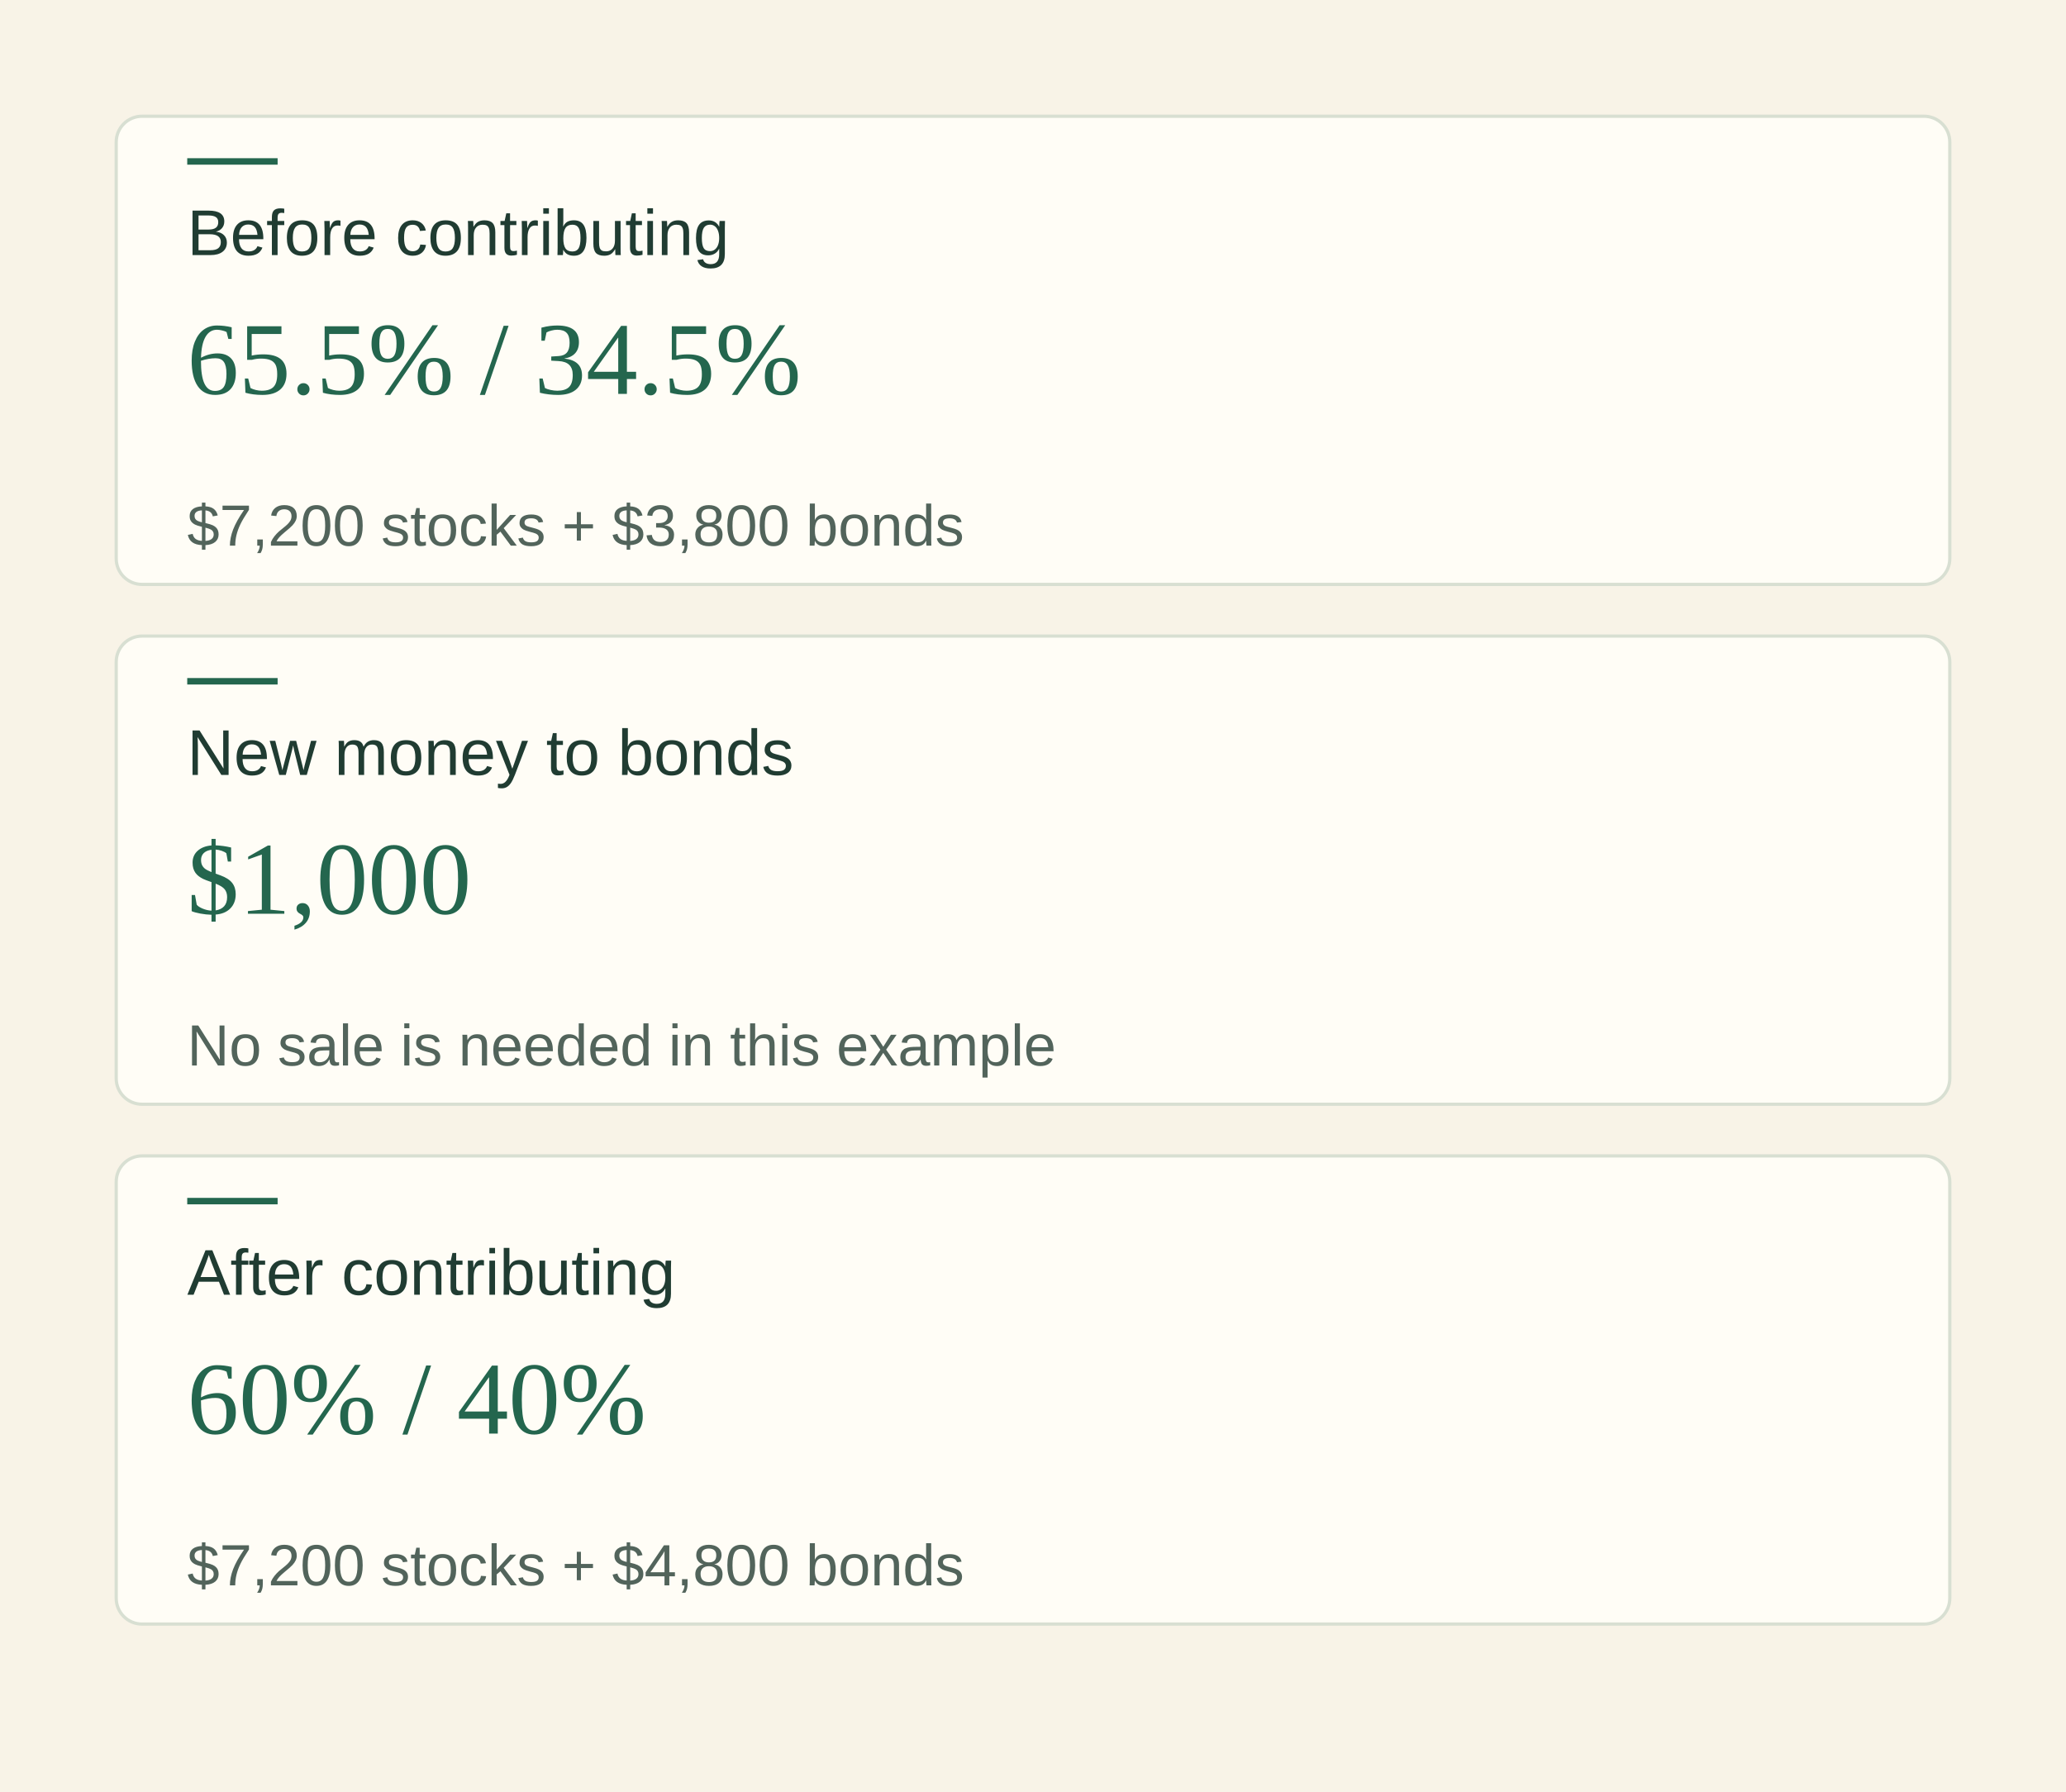
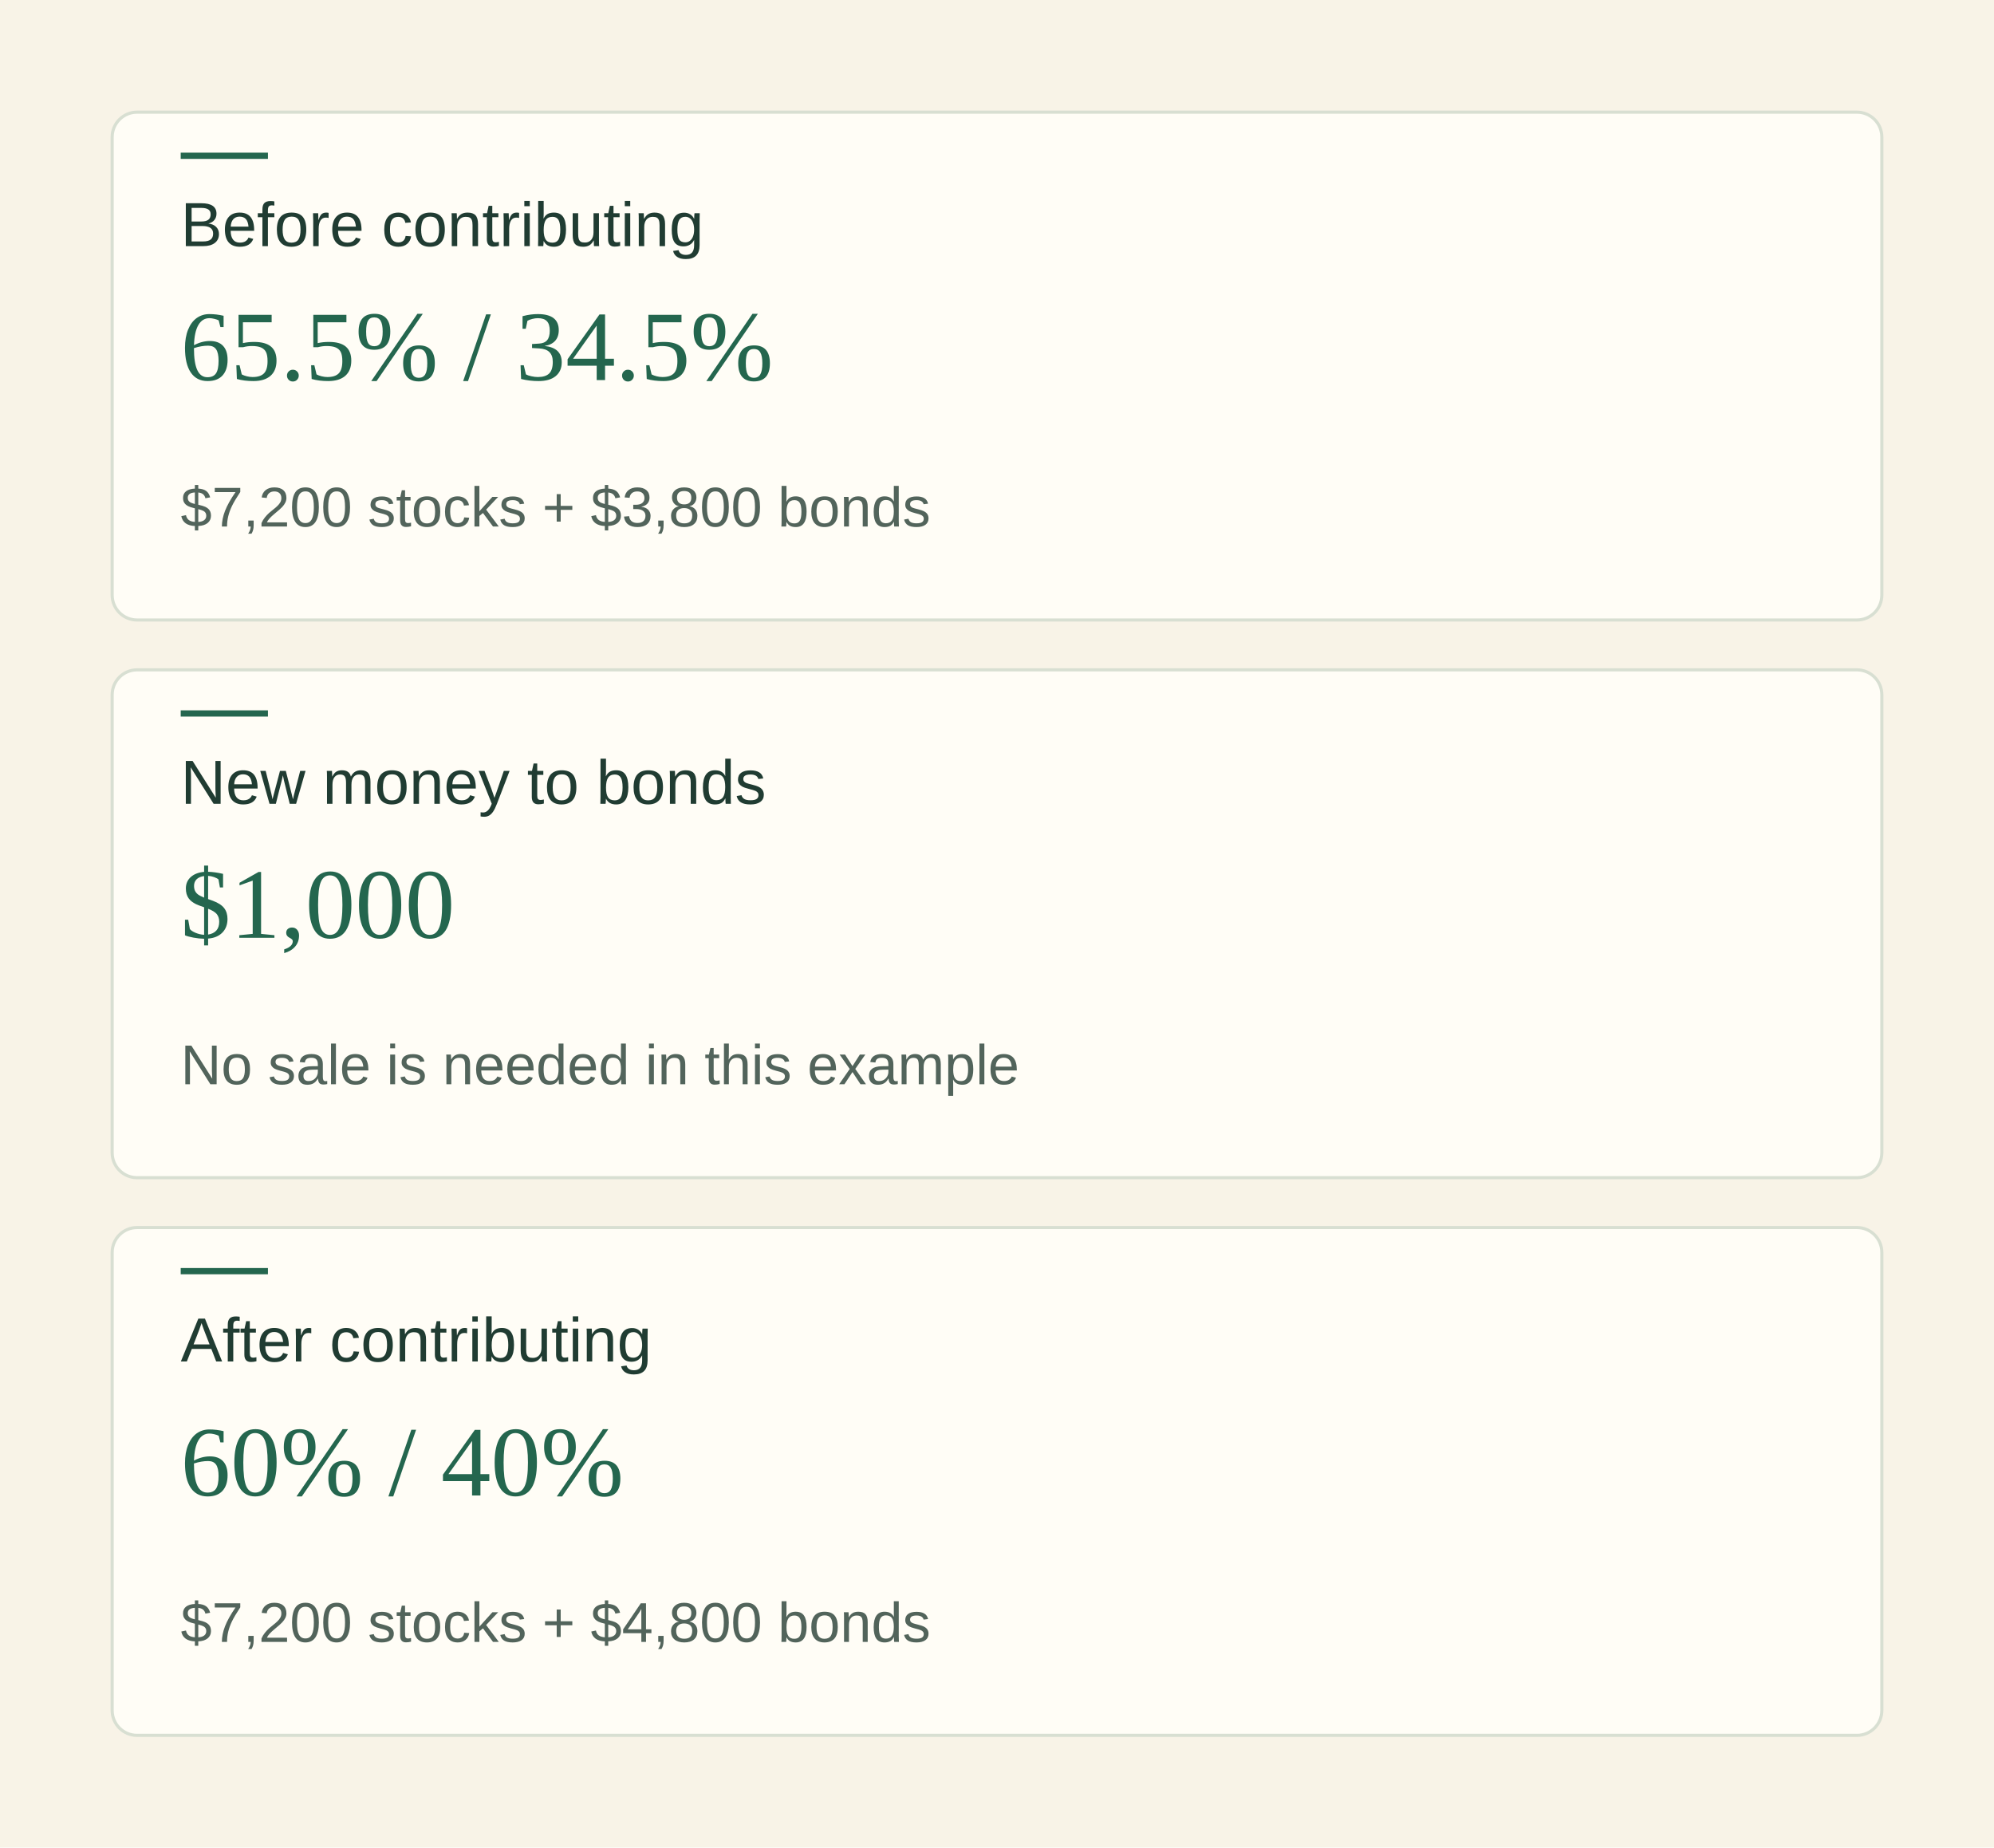
- <svg xmlns="http://www.w3.org/2000/svg" width="640" height="555" viewBox="0 0 640 555" data-layout="compare" role="img" aria-labelledby="title description">
-   <rect width="640" height="555" fill="#f8f3e7" />
+ <svg xmlns="http://www.w3.org/2000/svg" width="640" height="593" viewBox="0 0 640 593" data-layout="compare" role="img" aria-labelledby="title description">
+   <rect width="640" height="593" fill="#f8f3e7" />
  <g font-family="Arial, Helvetica, sans-serif">
    <g data-row="0">
-       <rect x="36" y="36" width="568" height="145" rx="8" fill="#fffdf6" stroke="#d8dfd2" />
+       <rect x="36" y="36" width="568" height="163" rx="8" fill="#fffdf6" stroke="#d8dfd2" />
      <path d="M58 50h28" stroke="#24664e" stroke-width="2" />
      <text x="58" y="79" font-size="20" font-weight="500" fill="#203c32" text-anchor="start">
        <tspan x="58" dy="0">Before contributing</tspan>
      </text>
      <text x="58" y="122" font-size="32" font-weight="400" fill="#24664e" text-anchor="start" font-family="Georgia, Times New Roman, serif">
        <tspan x="58" dy="0">65.5% / 34.5%</tspan>
      </text>
      <text x="58" y="169" font-size="18" font-weight="400" fill="#52645b" text-anchor="start">
        <tspan x="58" dy="0">$7,200 stocks + $3,800 bonds</tspan>
      </text>
    </g>
    <g data-row="1">
-       <rect x="36" y="197" width="568" height="145" rx="8" fill="#fffdf6" stroke="#d8dfd2" />
-       <path d="M58 211h28" stroke="#24664e" stroke-width="2" />
-       <text x="58" y="240" font-size="20" font-weight="500" fill="#203c32" text-anchor="start">
+       <rect x="36" y="215" width="568" height="163" rx="8" fill="#fffdf6" stroke="#d8dfd2" />
+       <path d="M58 229h28" stroke="#24664e" stroke-width="2" />
+       <text x="58" y="258" font-size="20" font-weight="500" fill="#203c32" text-anchor="start">
        <tspan x="58" dy="0">New money to bonds</tspan>
      </text>
-       <text x="58" y="283" font-size="32" font-weight="400" fill="#24664e" text-anchor="start" font-family="Georgia, Times New Roman, serif">
+       <text x="58" y="301" font-size="32" font-weight="400" fill="#24664e" text-anchor="start" font-family="Georgia, Times New Roman, serif">
        <tspan x="58" dy="0">$1,000</tspan>
      </text>
-       <text x="58" y="330" font-size="18" font-weight="400" fill="#52645b" text-anchor="start">
+       <text x="58" y="348" font-size="18" font-weight="400" fill="#52645b" text-anchor="start">
        <tspan x="58" dy="0">No sale is needed in this example</tspan>
      </text>
    </g>
    <g data-row="2">
-       <rect x="36" y="358" width="568" height="145" rx="8" fill="#fffdf6" stroke="#d8dfd2" />
-       <path d="M58 372h28" stroke="#24664e" stroke-width="2" />
-       <text x="58" y="401" font-size="20" font-weight="500" fill="#203c32" text-anchor="start">
+       <rect x="36" y="394" width="568" height="163" rx="8" fill="#fffdf6" stroke="#d8dfd2" />
+       <path d="M58 408h28" stroke="#24664e" stroke-width="2" />
+       <text x="58" y="437" font-size="20" font-weight="500" fill="#203c32" text-anchor="start">
        <tspan x="58" dy="0">After contributing</tspan>
      </text>
-       <text x="58" y="444" font-size="32" font-weight="400" fill="#24664e" text-anchor="start" font-family="Georgia, Times New Roman, serif">
+       <text x="58" y="480" font-size="32" font-weight="400" fill="#24664e" text-anchor="start" font-family="Georgia, Times New Roman, serif">
        <tspan x="58" dy="0">60% / 40%</tspan>
      </text>
-       <text x="58" y="491" font-size="18" font-weight="400" fill="#52645b" text-anchor="start">
+       <text x="58" y="527" font-size="18" font-weight="400" fill="#52645b" text-anchor="start">
        <tspan x="58" dy="0">$7,200 stocks + $4,800 bonds</tspan>
      </text>
    </g>
  </g>
</svg>
